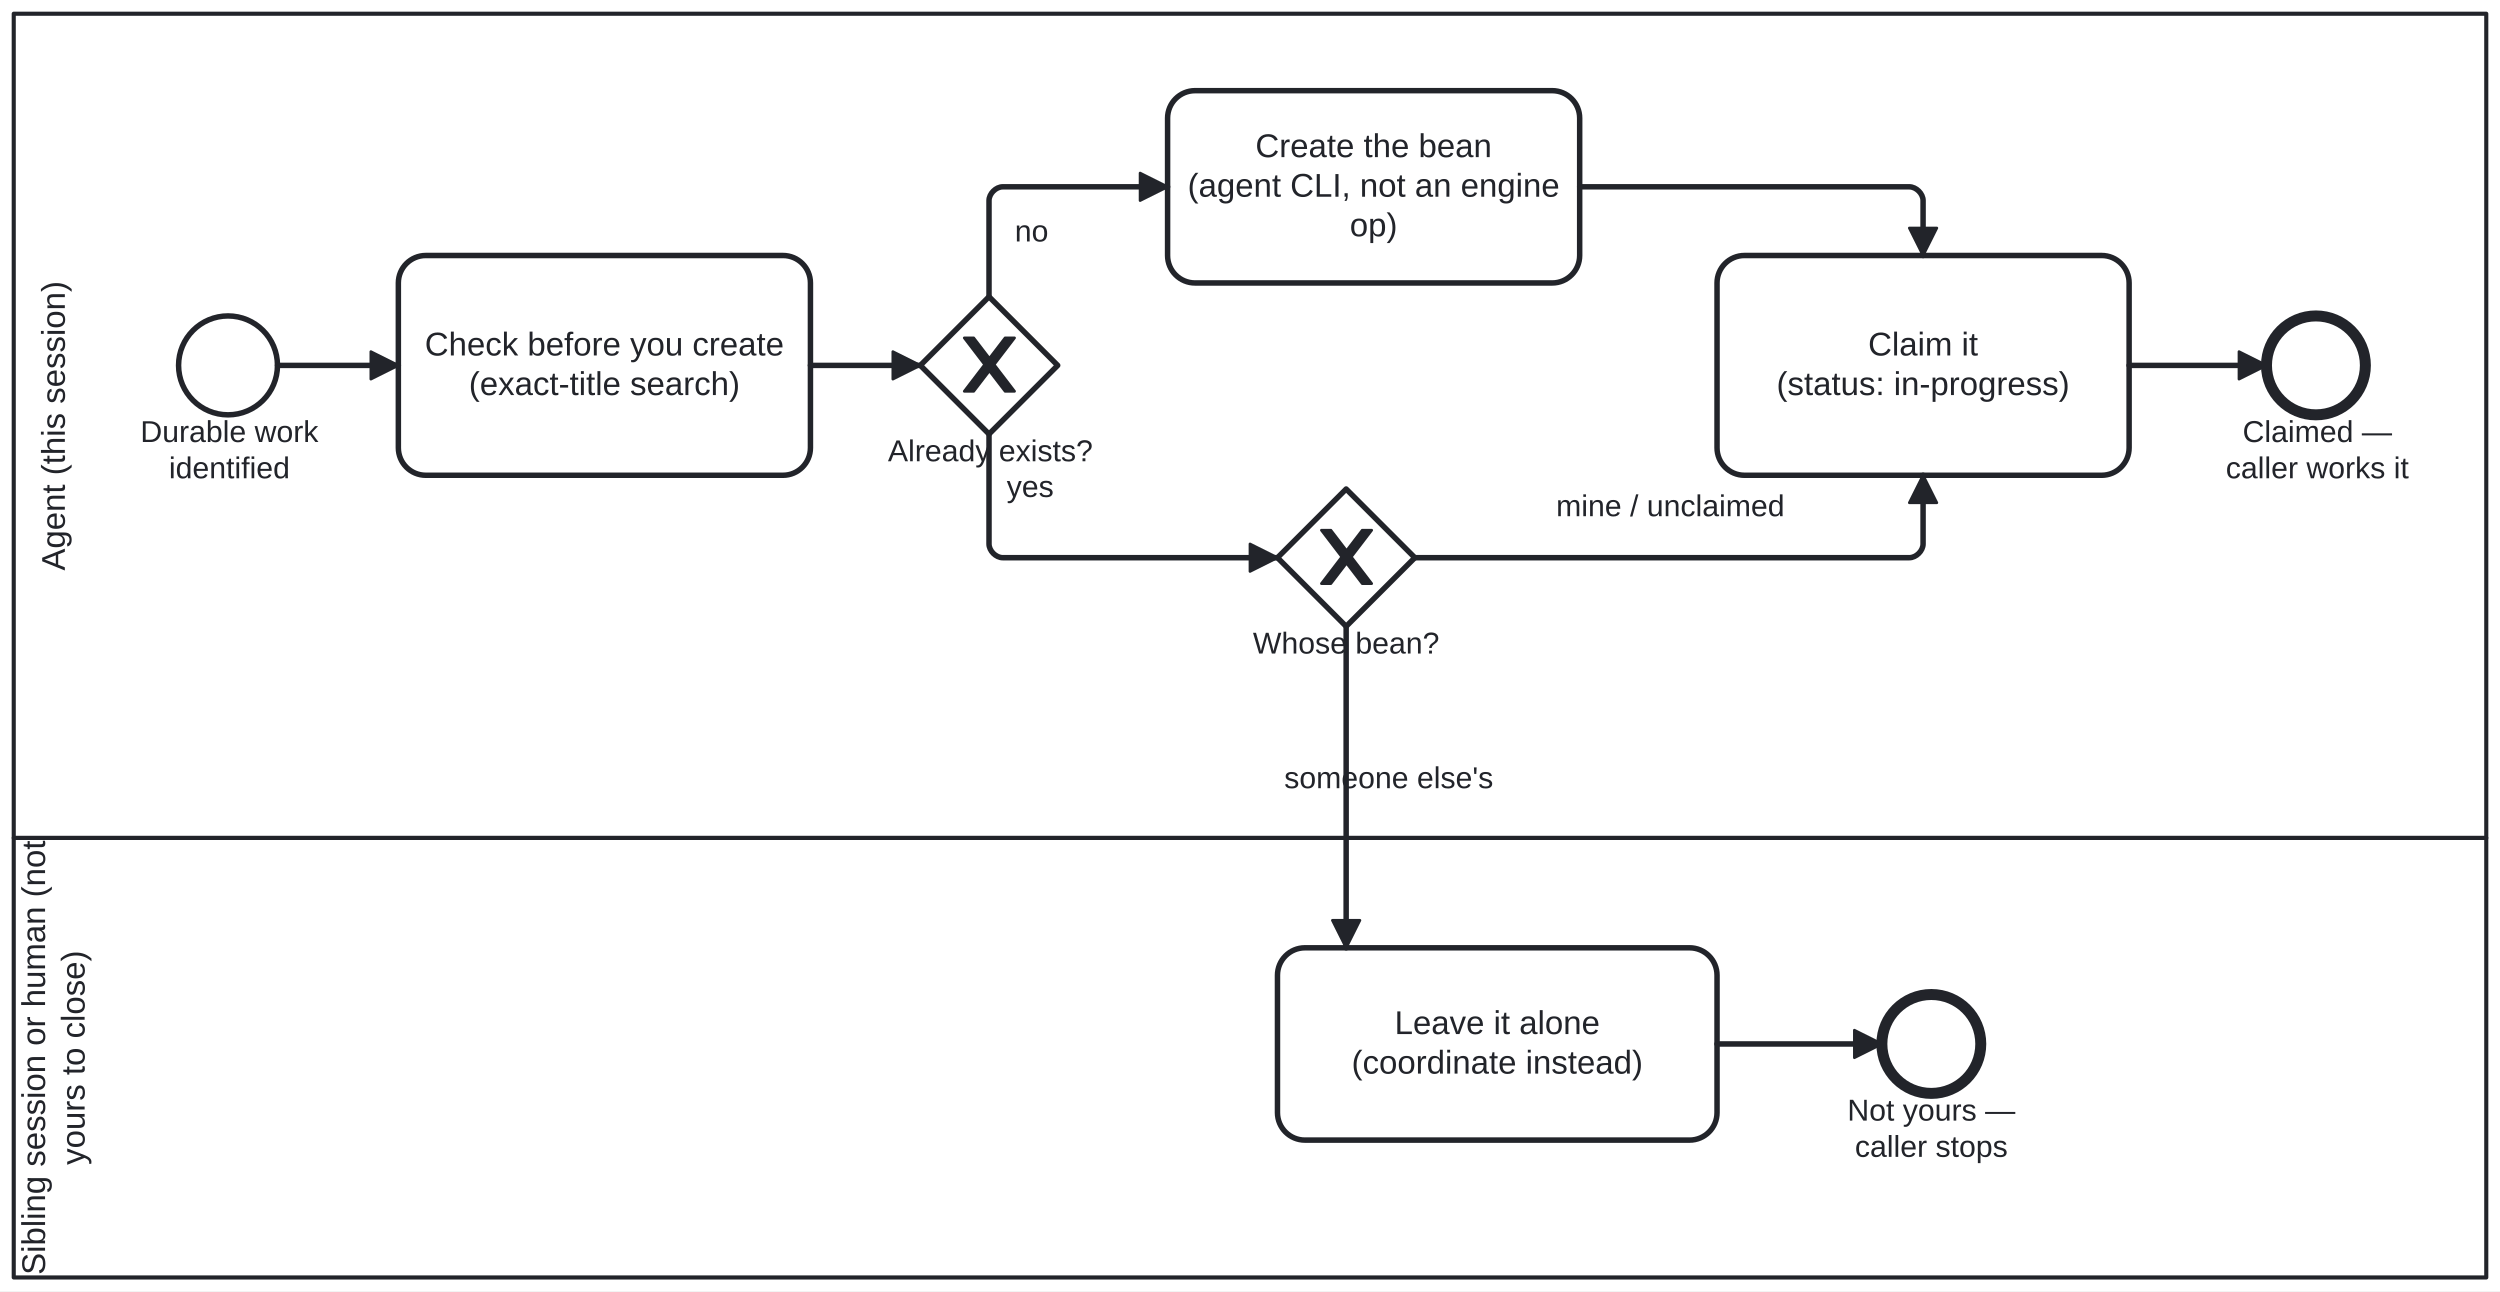
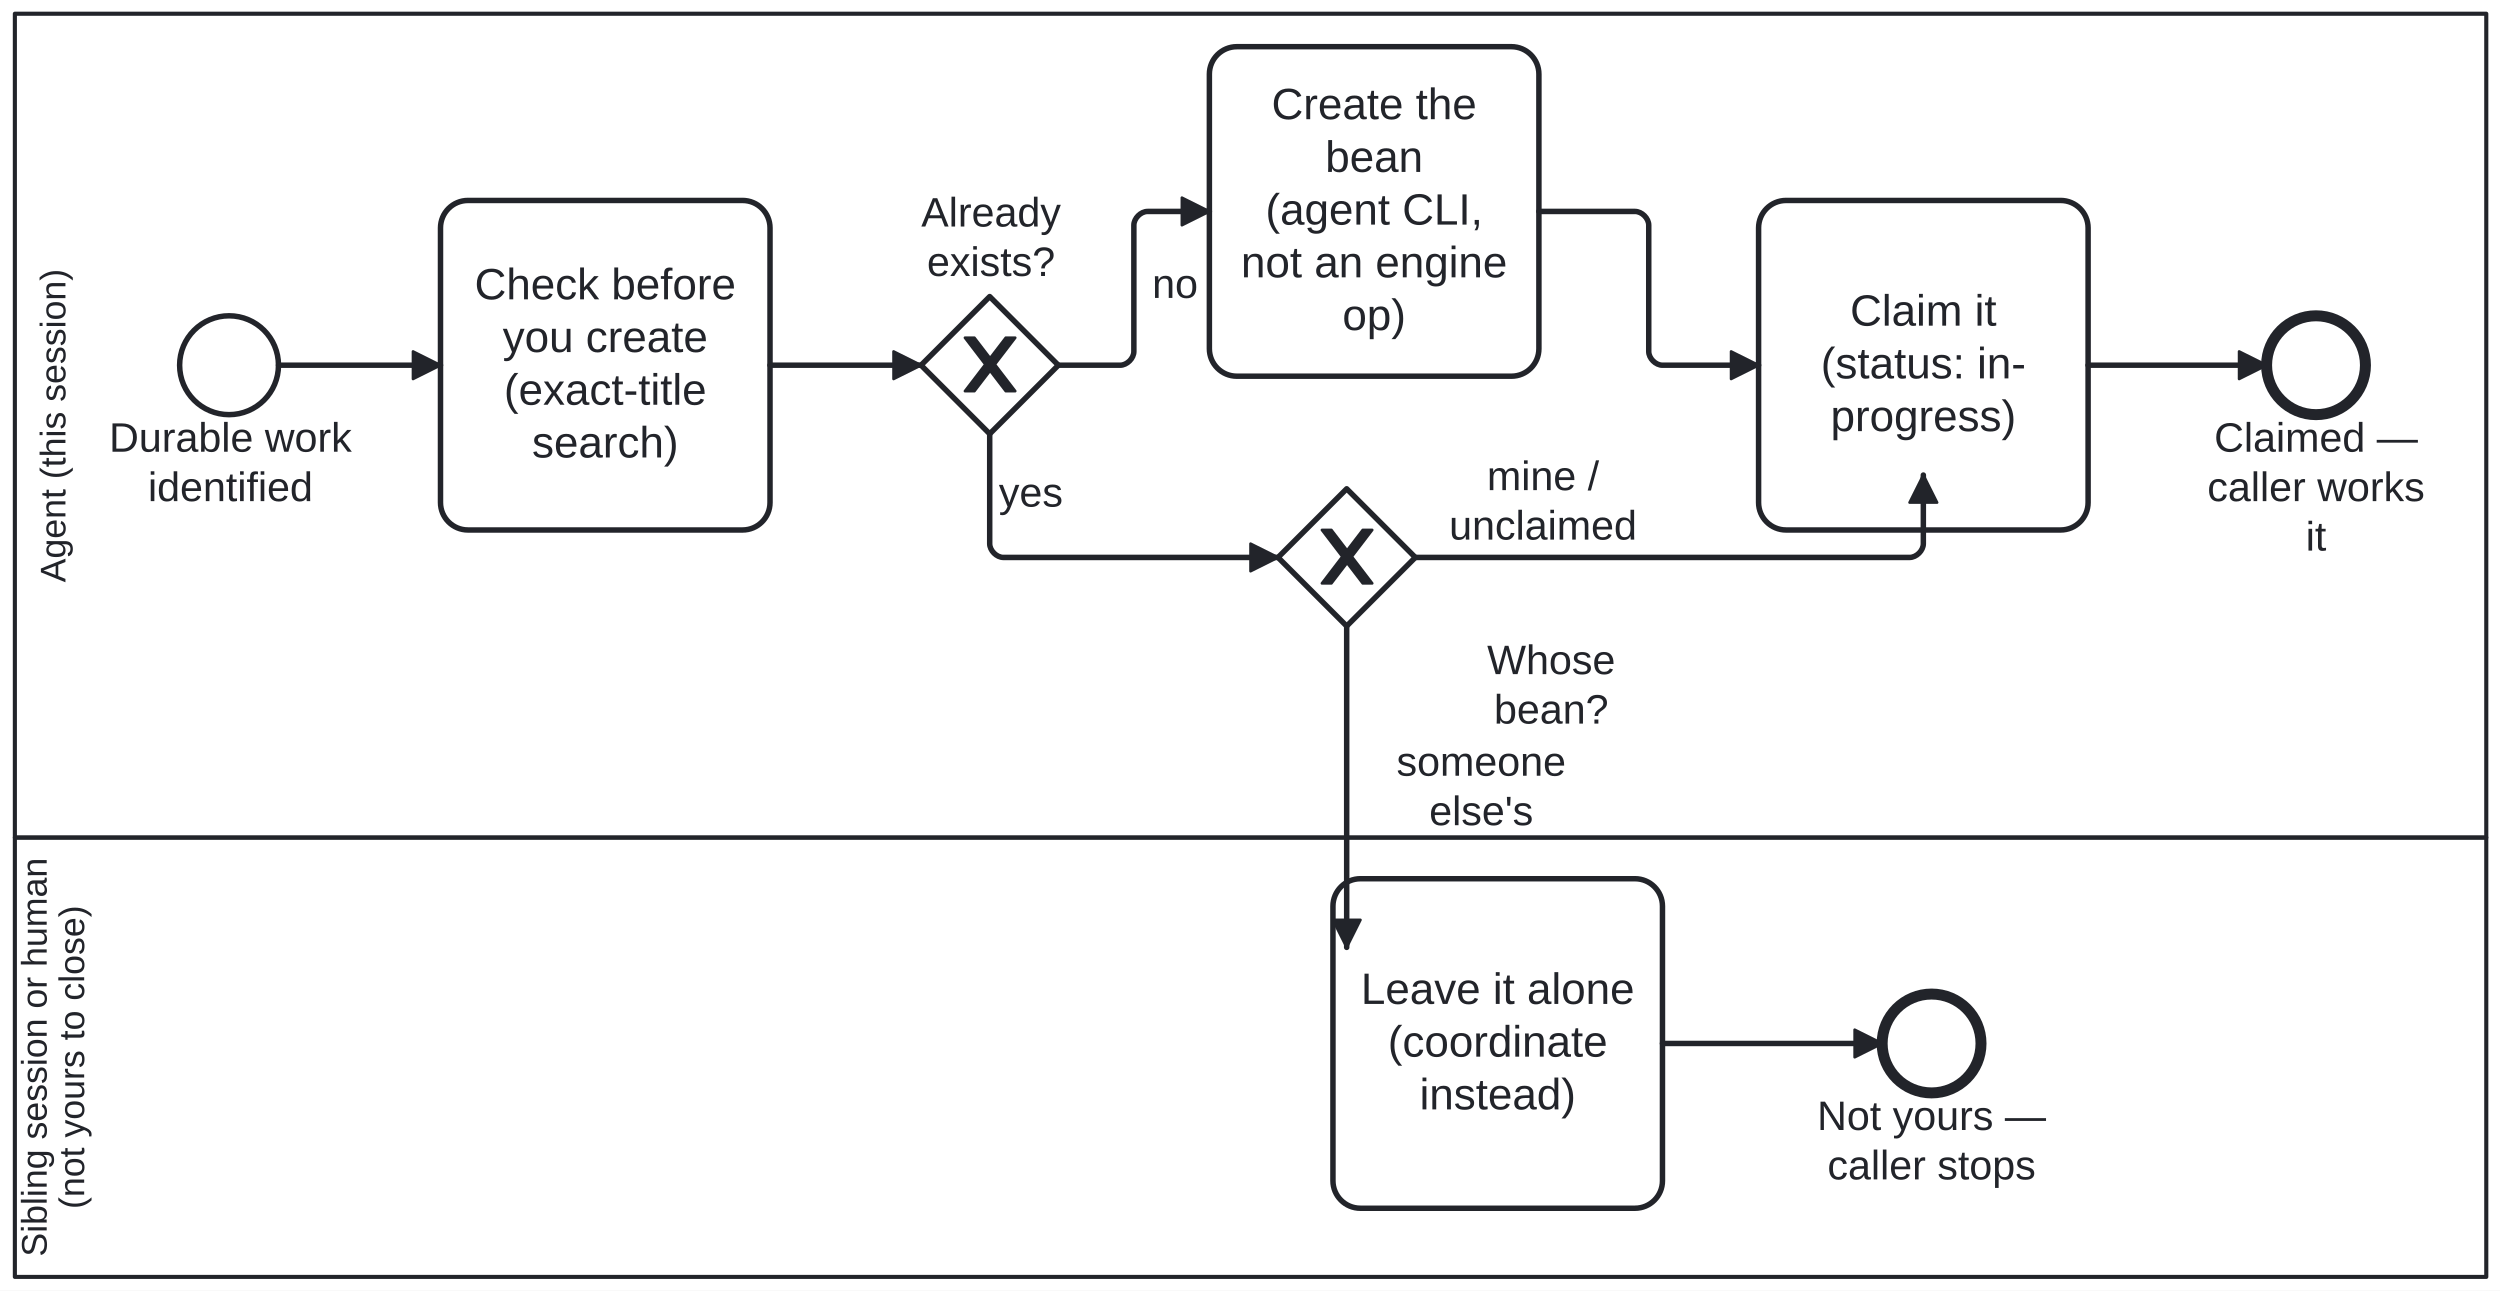
- <svg xmlns="http://www.w3.org/2000/svg" width="100%" style="max-width:100%;height:auto" viewBox="155 75 910 470" version="1.1">
-   <rect x="155" y="75" width="910" height="470" fill="#ffffff" />
+ <svg xmlns="http://www.w3.org/2000/svg" width="100%" style="max-width:100%;height:auto" viewBox="154.587 75 910.412 470" version="1.1">
+   <rect x="154.587" y="75" width="910.412" height="470" fill="#ffffff" />
  <g class="djs-group">
    <g class="djs-element djs-shape" data-element-id="Lane_Sibling" style="display: block;" transform="matrix(1 0 0 1 160 380)">
      <g class="djs-visual">
        <rect x="0" y="0" width="900" height="160" rx="0" ry="0" style="stroke-linecap: round; stroke-linejoin: round; stroke: rgb(34, 36, 42); stroke-width: 1.5px; fill: white; fill-opacity: 0.25;" />
-         <text lineHeight="1.2" class="djs-label" style="font-family: Arial, sans-serif; font-size: 12px; font-weight: normal; fill: rgb(34, 36, 42);" transform="matrix(-1.83697e-16 -1 1 -1.83697e-16 0 160)">
-           <tspan x="0.957" y="11.4">Sibling session or human (not </tspan>
-           <tspan x="40.985" y="25.8">yours to close)</tspan>
+         <text lineHeight="1.05" class="djs-label" transform="matrix(-1.83697e-16 -1 1 -1.83697e-16 0 160)" style="font-family: Arial, sans-serif; font-size: 13px; font-weight: normal; fill: rgb(34, 36, 42);">
+           <tspan x="7.376" y="11.588">Sibling session or human </tspan>
+           <tspan x="24.728" y="25.238">(not yours to close)</tspan>
        </text>
      </g>
      <rect class="djs-hit djs-hit-all" x="0" y="0" width="900" height="160" style="fill: none; stroke-opacity: 0; stroke: white; stroke-width: 15px;" />
    </g>
  </g>
  <g class="djs-group">
    <g class="djs-element djs-shape" data-element-id="Lane_Agent" style="display: block;" transform="matrix(1 0 0 1 160 80)">
      <g class="djs-visual">
        <rect x="0" y="0" width="900" height="300" rx="0" ry="0" style="stroke-linecap: round; stroke-linejoin: round; stroke: rgb(34, 36, 42); stroke-width: 1.5px; fill: white; fill-opacity: 0.25;" />
-         <text lineHeight="1.2" class="djs-label" style="font-family: Arial, sans-serif; font-size: 12px; font-weight: normal; fill: rgb(34, 36, 42);" transform="matrix(-1.83697e-16 -1 1 -1.83697e-16 0 300)">
-           <tspan x="97.31" y="18.6">Agent (this session)</tspan>
+         <text lineHeight="1.05" class="djs-label" transform="matrix(-1.83697e-16 -1 1 -1.83697e-16 0 300)" style="font-family: Arial, sans-serif; font-size: 13px; font-weight: normal; fill: rgb(34, 36, 42);">
+           <tspan x="92.919" y="18.413">Agent (this session)</tspan>
        </text>
      </g>
      <rect class="djs-hit djs-hit-all" x="0" y="0" width="900" height="300" style="fill: none; stroke-opacity: 0; stroke: white; stroke-width: 15px;" />
    </g>
  </g>
  <g class="djs-group">
    <g class="djs-element djs-shape" data-element-id="Open_Start" style="display: block;" transform="matrix(1 0 0 1 220 190)">
      <g class="djs-visual">
        <circle cx="18" cy="18" r="18" style="stroke-linecap: round; stroke-linejoin: round; stroke: rgb(34, 36, 42); stroke-width: 2px; fill: white; fill-opacity: 0.95;" />
      </g>
      <rect class="djs-hit djs-hit-all" x="0" y="0" width="36" height="36" style="fill: none; stroke-opacity: 0; stroke: white; stroke-width: 15px;" />
    </g>
  </g>
  <g class="djs-group">
-     <g class="djs-element djs-shape" data-element-id="Open_Start_label" style="display: block;" transform="matrix(1 0 0 1 206 226)">
-       <g class="djs-visual">
-         <text lineHeight="1.2" class="djs-label" style="font-family: Arial, sans-serif; font-size: 11px; font-weight: normal; fill: rgb(34, 36, 42);">
-           <tspan x="0.099" y="9.9">Durable work</tspan>
-           <tspan x="10.484" y="23.1">identified</tspan>
-         </text>
-       </g>
-       <rect class="djs-hit djs-hit-all" x="0" y="0" width="65" height="27" style="fill: none; stroke-opacity: 0; stroke: white; stroke-width: 15px;" />
-     </g>
-   </g>
-   <g class="djs-group">
-     <g class="djs-element djs-shape" data-element-id="Open_CheckExists" style="display: block;" transform="matrix(1 0 0 1 300 168)">
-       <g class="djs-visual">
-         <rect x="0" y="0" width="150" height="80" rx="10" ry="10" style="stroke-linecap: round; stroke-linejoin: round; stroke: rgb(34, 36, 42); stroke-width: 2px; fill: white; fill-opacity: 0.95;" />
-         <text lineHeight="1.2" class="djs-label" style="font-family: Arial, sans-serif; font-size: 12px; font-weight: normal; fill: rgb(34, 36, 42);">
-           <tspan x="9.63" y="36.4">Check before you create</tspan>
-           <tspan x="25.652" y="50.8">(exact-title search)</tspan>
-         </text>
-       </g>
-       <rect class="djs-hit djs-hit-all" x="0" y="0" width="150" height="80" style="fill: none; stroke-opacity: 0; stroke: white; stroke-width: 15px;" />
+     <g class="djs-element djs-shape" data-element-id="Open_Start_label" style="display: block;" transform="matrix(1 0 0 1 194 226)">
+       <g class="djs-visual">
+         <text lineHeight="1.2" class="djs-label" style="font-family: Arial, sans-serif; font-size: 15px; font-weight: normal; fill: rgb(34, 36, 42);">
+           <tspan x="0.317" y="13.5">Durable work</tspan>
+           <tspan x="14.478" y="31.5">identified</tspan>
+         </text>
+       </g>
+       <rect class="djs-hit djs-hit-all" x="0" y="0" width="89" height="36" style="fill: none; stroke-opacity: 0; stroke: white; stroke-width: 15px;" />
+     </g>
+   </g>
+   <g class="djs-group">
+     <g class="djs-element djs-shape" data-element-id="Open_CheckExists" style="display: block;" transform="matrix(1 0 0 1 315 148)">
+       <g class="djs-visual">
+         <rect x="0" y="0" width="120" height="120" rx="10" ry="10" style="stroke-linecap: round; stroke-linejoin: round; stroke: rgb(34, 36, 42); stroke-width: 2px; fill: white; fill-opacity: 0.95;" />
+         <text lineHeight="1.2" class="djs-label" style="font-family: Arial, sans-serif; font-size: 16px; font-weight: normal; fill: rgb(34, 36, 42);">
+           <tspan x="12.418" y="36">Check before </tspan>
+           <tspan x="22.645" y="55.2">you create</tspan>
+           <tspan x="23.102" y="74.4">(exact-title </tspan>
+           <tspan x="33.324" y="93.6">search)</tspan>
+         </text>
+       </g>
+       <rect class="djs-hit djs-hit-all" x="0" y="0" width="120" height="120" style="fill: none; stroke-opacity: 0; stroke: white; stroke-width: 15px;" />
    </g>
  </g>
  <g class="djs-group">
    <g class="djs-element djs-shape" data-element-id="Open_Exists" style="display: block;" transform="matrix(1 0 0 1 490 183)">
      <g class="djs-visual">
        <polygon points="25,0 50,25 25,50 0,25" style="stroke-linecap: round; stroke-linejoin: round; stroke: rgb(34, 36, 42); stroke-width: 2px; fill: white; fill-opacity: 0.95;" />
        <path d="m 16,15 7.429,9.714 -7.429,9.714 3.429,0 5.714,-7.464 5.714,7.464 3.429,0 -7.429,-9.714 7.429,-9.714 -3.429,0 -5.714,7.464 -5.714,-7.464 -3.429,0 z" style="fill: rgb(34, 36, 42); stroke-linecap: round; stroke-linejoin: round; stroke: rgb(34, 36, 42); stroke-width: 1px;" />
      </g>
      <rect class="djs-hit djs-hit-all" x="0" y="0" width="50" height="50" style="fill: none; stroke-opacity: 0; stroke: white; stroke-width: 15px;" />
    </g>
  </g>
  <g class="djs-group">
-     <g class="djs-element djs-shape" data-element-id="Open_Exists_label" style="display: block;" transform="matrix(1 0 0 1 478 233)">
-       <g class="djs-visual">
-         <text lineHeight="1.2" class="djs-label" style="font-family: Arial, sans-serif; font-size: 11px; font-weight: normal; fill: rgb(34, 36, 42);">
-           <tspan x="0.206" y="9.9">Already exists?</tspan>
-         </text>
-       </g>
-       <rect class="djs-hit djs-hit-all" x="0" y="0" width="75" height="14" style="fill: none; stroke-opacity: 0; stroke: white; stroke-width: 15px;" />
-     </g>
-   </g>
-   <g class="djs-group">
-     <g class="djs-element djs-shape" data-element-id="Open_Create" style="display: block;" transform="matrix(1 0 0 1 580 108)">
-       <g class="djs-visual">
-         <rect x="0" y="0" width="150" height="70" rx="10" ry="10" style="stroke-linecap: round; stroke-linejoin: round; stroke: rgb(34, 36, 42); stroke-width: 2px; fill: white; fill-opacity: 0.95;" />
-         <text lineHeight="1.2" class="djs-label" style="font-family: Arial, sans-serif; font-size: 12px; font-weight: normal; fill: rgb(34, 36, 42);">
-           <tspan x="31.969" y="24.2">Create the bean</tspan>
-           <tspan x="7.283" y="38.6">(agent CLI, not an engine</tspan>
-           <tspan x="66.328" y="53">op)</tspan>
-         </text>
-       </g>
-       <rect class="djs-hit djs-hit-all" x="0" y="0" width="150" height="70" style="fill: none; stroke-opacity: 0; stroke: white; stroke-width: 15px;" />
+     <g class="djs-element djs-shape" data-element-id="Open_Exists_label" style="display: block;" transform="matrix(1 0 0 1 490 144)">
+       <g class="djs-visual">
+         <text lineHeight="1.2" class="djs-label" style="font-family: Arial, sans-serif; font-size: 15px; font-weight: normal; fill: rgb(34, 36, 42);">
+           <tspan x="0.07" y="13.5">Already</tspan>
+           <tspan x="2.158" y="31.5">exists?</tspan>
+         </text>
+       </g>
+       <rect class="djs-hit djs-hit-all" x="0" y="0" width="51" height="36" style="fill: none; stroke-opacity: 0; stroke: white; stroke-width: 15px;" />
+     </g>
+   </g>
+   <g class="djs-group">
+     <g class="djs-element djs-shape" data-element-id="Open_Create" style="display: block;" transform="matrix(1 0 0 1 595 92)">
+       <g class="djs-visual">
+         <rect x="0" y="0" width="120" height="120" rx="10" ry="10" style="stroke-linecap: round; stroke-linejoin: round; stroke: rgb(34, 36, 42); stroke-width: 2px; fill: white; fill-opacity: 0.95;" />
+         <text lineHeight="1.2" class="djs-label" style="font-family: Arial, sans-serif; font-size: 16px; font-weight: normal; fill: rgb(34, 36, 42);">
+           <tspan x="22.645" y="26.4">Create the </tspan>
+           <tspan x="42.203" y="45.6">bean</tspan>
+           <tspan x="20.422" y="64.8">(agent CLI, </tspan>
+           <tspan x="11.512" y="84">not an engine </tspan>
+           <tspan x="48.438" y="103.2">op)</tspan>
+         </text>
+       </g>
+       <rect class="djs-hit djs-hit-all" x="0" y="0" width="120" height="120" style="fill: none; stroke-opacity: 0; stroke: white; stroke-width: 15px;" />
    </g>
  </g>
  <g class="djs-group">
    <g class="djs-element djs-shape" data-element-id="Open_Owner" style="display: block;" transform="matrix(1 0 0 1 620 253)">
      <g class="djs-visual">
        <polygon points="25,0 50,25 25,50 0,25" style="stroke-linecap: round; stroke-linejoin: round; stroke: rgb(34, 36, 42); stroke-width: 2px; fill: white; fill-opacity: 0.95;" />
        <path d="m 16,15 7.429,9.714 -7.429,9.714 3.429,0 5.714,-7.464 5.714,7.464 3.429,0 -7.429,-9.714 7.429,-9.714 -3.429,0 -5.714,7.464 -5.714,-7.464 -3.429,0 z" style="fill: rgb(34, 36, 42); stroke-linecap: round; stroke-linejoin: round; stroke: rgb(34, 36, 42); stroke-width: 1px;" />
      </g>
      <rect class="djs-hit djs-hit-all" x="0" y="0" width="50" height="50" style="fill: none; stroke-opacity: 0; stroke: white; stroke-width: 15px;" />
    </g>
  </g>
  <g class="djs-group">
-     <g class="djs-element djs-shape" data-element-id="Open_Owner_label" style="display: block;" transform="matrix(1 0 0 1 611 303)">
-       <g class="djs-visual">
-         <text lineHeight="1.2" class="djs-label" style="font-family: Arial, sans-serif; font-size: 11px; font-weight: normal; fill: rgb(34, 36, 42);">
-           <tspan x="0.06" y="9.9">Whose bean?</tspan>
-         </text>
-       </g>
-       <rect class="djs-hit djs-hit-all" x="0" y="0" width="68" height="14" style="fill: none; stroke-opacity: 0; stroke: white; stroke-width: 15px;" />
-     </g>
-   </g>
-   <g class="djs-group">
-     <g class="djs-element djs-shape" data-element-id="Open_LeaveAlone" style="display: block;" transform="matrix(1 0 0 1 620 420)">
-       <g class="djs-visual">
-         <rect x="0" y="0" width="160" height="70" rx="10" ry="10" style="stroke-linecap: round; stroke-linejoin: round; stroke: rgb(34, 36, 42); stroke-width: 2px; fill: white; fill-opacity: 0.95;" />
-         <text lineHeight="1.2" class="djs-label" style="font-family: Arial, sans-serif; font-size: 12px; font-weight: normal; fill: rgb(34, 36, 42);">
-           <tspan x="42.638" y="31.4">Leave it alone</tspan>
-           <tspan x="26.97" y="45.8">(coordinate instead)</tspan>
-         </text>
-       </g>
-       <rect class="djs-hit djs-hit-all" x="0" y="0" width="160" height="70" style="fill: none; stroke-opacity: 0; stroke: white; stroke-width: 15px;" />
+     <g class="djs-element djs-shape" data-element-id="Open_Owner_label" style="display: block;" transform="matrix(1 0 0 1 696 307)">
+       <g class="djs-visual">
+         <text lineHeight="1.2" class="djs-label" style="font-family: Arial, sans-serif; font-size: 15px; font-weight: normal; fill: rgb(34, 36, 42);">
+           <tspan x="0.158" y="13.5">Whose</tspan>
+           <tspan x="2.644" y="31.5">bean?</tspan>
+         </text>
+       </g>
+       <rect class="djs-hit djs-hit-all" x="0" y="0" width="47" height="36" style="fill: none; stroke-opacity: 0; stroke: white; stroke-width: 15px;" />
+     </g>
+   </g>
+   <g class="djs-group">
+     <g class="djs-element djs-shape" data-element-id="Open_LeaveAlone" style="display: block;" transform="matrix(1 0 0 1 640 395)">
+       <g class="djs-visual">
+         <rect x="0" y="0" width="120" height="120" rx="10" ry="10" style="stroke-linecap: round; stroke-linejoin: round; stroke: rgb(34, 36, 42); stroke-width: 2px; fill: white; fill-opacity: 0.95;" />
+         <text lineHeight="1.2" class="djs-label" style="font-family: Arial, sans-serif; font-size: 16px; font-weight: normal; fill: rgb(34, 36, 42);">
+           <tspan x="10.184" y="45.6">Leave it alone</tspan>
+           <tspan x="19.977" y="64.8">(coordinate </tspan>
+           <tspan x="31.539" y="84">instead)</tspan>
+         </text>
+       </g>
+       <rect class="djs-hit djs-hit-all" x="0" y="0" width="120" height="120" style="fill: none; stroke-opacity: 0; stroke: white; stroke-width: 15px;" />
    </g>
  </g>
  <g class="djs-group">
    <g class="djs-element djs-shape" data-element-id="Open_NotYours" style="display: block;" transform="matrix(1 0 0 1 840 437)">
      <g class="djs-visual">
        <circle cx="18" cy="18" r="18" style="stroke-linecap: round; stroke-linejoin: round; stroke: rgb(34, 36, 42); stroke-width: 4px; fill: white; fill-opacity: 0.95;" />
      </g>
      <rect class="djs-hit djs-hit-all" x="0" y="0" width="36" height="36" style="fill: none; stroke-opacity: 0; stroke: white; stroke-width: 15px;" />
    </g>
  </g>
  <g class="djs-group">
-     <g class="djs-element djs-shape" data-element-id="Open_NotYours_label" style="display: block;" transform="matrix(1 0 0 1 827 473)">
-       <g class="djs-visual">
-         <text lineHeight="1.2" class="djs-label" style="font-family: Arial, sans-serif; font-size: 11px; font-weight: normal; fill: rgb(34, 36, 42);">
-           <tspan x="0.436" y="9.9">Not yours —</tspan>
-           <tspan x="3.183" y="23.1">caller stops</tspan>
-         </text>
-       </g>
-       <rect class="djs-hit djs-hit-all" x="0" y="0" width="62" height="27" style="fill: none; stroke-opacity: 0; stroke: white; stroke-width: 15px;" />
-     </g>
-   </g>
-   <g class="djs-group">
-     <g class="djs-element djs-shape" data-element-id="Open_Claim" style="display: block;" transform="matrix(1 0 0 1 780 168)">
-       <g class="djs-visual">
-         <rect x="0" y="0" width="150" height="80" rx="10" ry="10" style="stroke-linecap: round; stroke-linejoin: round; stroke: rgb(34, 36, 42); stroke-width: 2px; fill: white; fill-opacity: 0.95;" />
-         <text lineHeight="1.2" class="djs-label" style="font-family: Arial, sans-serif; font-size: 12px; font-weight: normal; fill: rgb(34, 36, 42);">
-           <tspan x="54.999" y="36.4">Claim it</tspan>
-           <tspan x="21.65" y="50.8">(status: in-progress)</tspan>
-         </text>
-       </g>
-       <rect class="djs-hit djs-hit-all" x="0" y="0" width="150" height="80" style="fill: none; stroke-opacity: 0; stroke: white; stroke-width: 15px;" />
+     <g class="djs-element djs-shape" data-element-id="Open_NotYours_label" style="display: block;" transform="matrix(1 0 0 1 816 473)">
+       <g class="djs-visual">
+         <text lineHeight="1.2" class="djs-label" style="font-family: Arial, sans-serif; font-size: 15px; font-weight: normal; fill: rgb(34, 36, 42);">
+           <tspan x="0.322" y="13.5">Not yours —</tspan>
+           <tspan x="4.068" y="31.5">caller stops</tspan>
+         </text>
+       </g>
+       <rect class="djs-hit djs-hit-all" x="0" y="0" width="84" height="36" style="fill: none; stroke-opacity: 0; stroke: white; stroke-width: 15px;" />
+     </g>
+   </g>
+   <g class="djs-group">
+     <g class="djs-element djs-shape" data-element-id="Open_Claim" style="display: block;" transform="matrix(1 0 0 1 795 148)">
+       <g class="djs-visual">
+         <rect x="0" y="0" width="120" height="120" rx="10" ry="10" style="stroke-linecap: round; stroke-linejoin: round; stroke: rgb(34, 36, 42); stroke-width: 2px; fill: white; fill-opacity: 0.95;" />
+         <text lineHeight="1.2" class="djs-label" style="font-family: Arial, sans-serif; font-size: 16px; font-weight: normal; fill: rgb(34, 36, 42);">
+           <tspan x="33.332" y="45.6">Claim it</tspan>
+           <tspan x="22.656" y="64.8">(status: in-</tspan>
+           <tspan x="26.211" y="84">progress)</tspan>
+         </text>
+       </g>
+       <rect class="djs-hit djs-hit-all" x="0" y="0" width="120" height="120" style="fill: none; stroke-opacity: 0; stroke: white; stroke-width: 15px;" />
    </g>
  </g>
  <g class="djs-group">
    <g class="djs-element djs-shape" data-element-id="Open_Claimed" style="display: block;" transform="matrix(1 0 0 1 980 190)">
      <g class="djs-visual">
        <circle cx="18" cy="18" r="18" style="stroke-linecap: round; stroke-linejoin: round; stroke: rgb(34, 36, 42); stroke-width: 4px; fill: white; fill-opacity: 0.95;" />
      </g>
      <rect class="djs-hit djs-hit-all" x="0" y="0" width="36" height="36" style="fill: none; stroke-opacity: 0; stroke: white; stroke-width: 15px;" />
    </g>
  </g>
  <g class="djs-group">
-     <g class="djs-element djs-shape" data-element-id="Open_Claimed_label" style="display: block;" transform="matrix(1 0 0 1 965 226)">
-       <g class="djs-visual">
-         <text lineHeight="1.2" class="djs-label" style="font-family: Arial, sans-serif; font-size: 11px; font-weight: normal; fill: rgb(34, 36, 42);">
-           <tspan x="6.298" y="9.9">Claimed —</tspan>
-           <tspan x="0.188" y="23.1">caller works it</tspan>
-         </text>
-       </g>
-       <rect class="djs-hit djs-hit-all" x="0" y="0" width="67" height="27" style="fill: none; stroke-opacity: 0; stroke: white; stroke-width: 15px;" />
+     <g class="djs-element djs-shape" data-element-id="Open_Claimed_label" style="display: block;" transform="matrix(1 0 0 1 958 226)">
+       <g class="djs-visual">
+         <text lineHeight="1.2" class="djs-label" style="font-family: Arial, sans-serif; font-size: 15px; font-weight: normal; fill: rgb(34, 36, 42);">
+           <tspan x="2.906" y="13.5">Claimed —</tspan>
+           <tspan x="0.409" y="31.5">caller works </tspan>
+           <tspan x="36.25" y="49.5">it</tspan>
+         </text>
+       </g>
+       <rect class="djs-hit djs-hit-all" x="0" y="0" width="80" height="54" style="fill: none; stroke-opacity: 0; stroke: white; stroke-width: 15px;" />
    </g>
  </g>
  <g class="djs-group">
    <g class="djs-element djs-connection" data-element-id="BO_1" style="display: block;">
      <g class="djs-visual">
        <defs>
          <marker id="folio-marker-1" viewBox="0 0 20 20" refX="11" refY="10" markerWidth="10" markerHeight="10" orient="auto">
            <path d="M 1 5 L 11 10 L 1 15 Z" style="stroke-linecap: round; stroke-linejoin: round; stroke: rgb(34, 36, 42); stroke-width: 1px; fill: rgb(34, 36, 42);" />
          </marker>
        </defs>
-         <path data-corner-radius="5" style="fill: none; stroke-linecap: round; stroke-linejoin: round; stroke: rgb(34, 36, 42); stroke-width: 2px; marker-end: url('#folio-marker-1');" d="M256,208L300,208" />
-       </g>
-       <path d="M256,208L300,208" class="djs-hit djs-hit-stroke" style="fill: none; stroke-opacity: 0; stroke: white; stroke-width: 15px;" />
+         <path data-corner-radius="5" style="fill: none; stroke-linecap: round; stroke-linejoin: round; stroke: rgb(34, 36, 42); stroke-width: 2px; marker-end: url('#folio-marker-1');" d="M256,208L315,208" />
+       </g>
+       <path d="M256,208L315,208" class="djs-hit djs-hit-stroke" style="fill: none; stroke-opacity: 0; stroke: white; stroke-width: 15px;" />
    </g>
  </g>
  <g class="djs-group">
    <g class="djs-element djs-connection" data-element-id="BO_2" style="display: block;">
      <g class="djs-visual">
        <defs>
          <marker id="folio-marker-2" viewBox="0 0 20 20" refX="11" refY="10" markerWidth="10" markerHeight="10" orient="auto">
            <path d="M 1 5 L 11 10 L 1 15 Z" style="stroke-linecap: round; stroke-linejoin: round; stroke: rgb(34, 36, 42); stroke-width: 1px; fill: rgb(34, 36, 42);" />
          </marker>
        </defs>
-         <path data-corner-radius="5" style="fill: none; stroke-linecap: round; stroke-linejoin: round; stroke: rgb(34, 36, 42); stroke-width: 2px; marker-end: url('#folio-marker-2');" d="M450,208L490,208" />
-       </g>
-       <path d="M450,208L490,208" class="djs-hit djs-hit-stroke" style="fill: none; stroke-opacity: 0; stroke: white; stroke-width: 15px;" />
+         <path data-corner-radius="5" style="fill: none; stroke-linecap: round; stroke-linejoin: round; stroke: rgb(34, 36, 42); stroke-width: 2px; marker-end: url('#folio-marker-2');" d="M435,208L490,208" />
+       </g>
+       <path d="M435,208L490,208" class="djs-hit djs-hit-stroke" style="fill: none; stroke-opacity: 0; stroke: white; stroke-width: 15px;" />
    </g>
  </g>
  <g class="djs-group">
    <g class="djs-element djs-connection" data-element-id="BO_3" style="display: block;">
      <g class="djs-visual">
        <defs>
          <marker id="folio-marker-3" viewBox="0 0 20 20" refX="11" refY="10" markerWidth="10" markerHeight="10" orient="auto">
            <path d="M 1 5 L 11 10 L 1 15 Z" style="stroke-linecap: round; stroke-linejoin: round; stroke: rgb(34, 36, 42); stroke-width: 1px; fill: rgb(34, 36, 42);" />
          </marker>
        </defs>
-         <path data-corner-radius="5" style="fill: none; stroke-linecap: round; stroke-linejoin: round; stroke: rgb(34, 36, 42); stroke-width: 2px; marker-end: url('#folio-marker-3');" d="M515,183L515,148C515,145.5,517.5,143,520,143L580,143" />
-       </g>
-       <path d="M515,183L515,143L580,143" class="djs-hit djs-hit-stroke" style="fill: none; stroke-opacity: 0; stroke: white; stroke-width: 15px;" />
-     </g>
-   </g>
-   <g class="djs-group">
-     <g class="djs-element djs-shape" data-element-id="BO_3_label" style="display: block;" transform="matrix(1 0 0 1 524 153)">
-       <g class="djs-visual">
-         <text lineHeight="1.2" class="djs-label" style="font-family: Arial, sans-serif; font-size: 11px; font-weight: normal; fill: rgb(34, 36, 42);">
-           <tspan x="0.382" y="9.9">no</tspan>
-         </text>
-       </g>
-       <rect class="djs-hit djs-hit-all" x="0" y="0" width="13" height="14" style="fill: none; stroke-opacity: 0; stroke: white; stroke-width: 15px;" />
+         <path data-corner-radius="5" style="fill: none; stroke-linecap: round; stroke-linejoin: round; stroke: rgb(34, 36, 42); stroke-width: 2px; marker-end: url('#folio-marker-3');" d="M540,208L562.5,208C565,208,567.5,205.5,567.5,203L567.5,157C567.5,154.5,570,152,572.5,152L595,152" />
+       </g>
+       <path d="M540,208L567.5,208L567.5,152L595,152" class="djs-hit djs-hit-stroke" style="fill: none; stroke-opacity: 0; stroke: white; stroke-width: 15px;" />
+     </g>
+   </g>
+   <g class="djs-group">
+     <g class="djs-element djs-shape" data-element-id="BO_3_label" style="display: block;" transform="matrix(1 0 0 1 574 170)">
+       <g class="djs-visual">
+         <text lineHeight="1.2" class="djs-label" style="font-family: Arial, sans-serif; font-size: 15px; font-weight: normal; fill: rgb(34, 36, 42);">
+           <tspan x="0.158" y="13.5">no</tspan>
+         </text>
+       </g>
+       <rect class="djs-hit djs-hit-all" x="0" y="0" width="17" height="18" style="fill: none; stroke-opacity: 0; stroke: white; stroke-width: 15px;" />
    </g>
  </g>
  <g class="djs-group">
    <g class="djs-element djs-connection" data-element-id="BO_4" style="display: block;">
      <g class="djs-visual">
        <defs>
          <marker id="folio-marker-4" viewBox="0 0 20 20" refX="11" refY="10" markerWidth="10" markerHeight="10" orient="auto">
            <path d="M 1 5 L 11 10 L 1 15 Z" style="stroke-linecap: round; stroke-linejoin: round; stroke: rgb(34, 36, 42); stroke-width: 1px; fill: rgb(34, 36, 42);" />
          </marker>
        </defs>
        <path data-corner-radius="5" style="fill: none; stroke-linecap: round; stroke-linejoin: round; stroke: rgb(34, 36, 42); stroke-width: 2px; marker-end: url('#folio-marker-4');" d="M515,233L515,273C515,275.5,517.5,278,520,278L620,278" />
      </g>
      <path d="M515,233L515,278L620,278" class="djs-hit djs-hit-stroke" style="fill: none; stroke-opacity: 0; stroke: white; stroke-width: 15px;" />
    </g>
  </g>
  <g class="djs-group">
-     <g class="djs-element djs-shape" data-element-id="BO_4_label" style="display: block;" transform="matrix(1 0 0 1 521 246)">
-       <g class="djs-visual">
-         <text lineHeight="1.2" class="djs-label" style="font-family: Arial, sans-serif; font-size: 11px; font-weight: normal; fill: rgb(34, 36, 42);">
-           <tspan x="0.441" y="9.9">yes</tspan>
-         </text>
-       </g>
-       <rect class="djs-hit djs-hit-all" x="0" y="0" width="18" height="14" style="fill: none; stroke-opacity: 0; stroke: white; stroke-width: 15px;" />
+     <g class="djs-element djs-shape" data-element-id="BO_4_label" style="display: block;" transform="matrix(1 0 0 1 518 246)">
+       <g class="djs-visual">
+         <text lineHeight="1.2" class="djs-label" style="font-family: Arial, sans-serif; font-size: 15px; font-weight: normal; fill: rgb(34, 36, 42);">
+           <tspan x="0.329" y="13.5">yes</tspan>
+         </text>
+       </g>
+       <rect class="djs-hit djs-hit-all" x="0" y="0" width="24" height="18" style="fill: none; stroke-opacity: 0; stroke: white; stroke-width: 15px;" />
    </g>
  </g>
  <g class="djs-group">
    <g class="djs-element djs-connection" data-element-id="BO_5" style="display: block;">
      <g class="djs-visual">
        <defs>
          <marker id="folio-marker-5" viewBox="0 0 20 20" refX="11" refY="10" markerWidth="10" markerHeight="10" orient="auto">
            <path d="M 1 5 L 11 10 L 1 15 Z" style="stroke-linecap: round; stroke-linejoin: round; stroke: rgb(34, 36, 42); stroke-width: 1px; fill: rgb(34, 36, 42);" />
          </marker>
        </defs>
        <path data-corner-radius="5" style="fill: none; stroke-linecap: round; stroke-linejoin: round; stroke: rgb(34, 36, 42); stroke-width: 2px; marker-end: url('#folio-marker-5');" d="M645,303L645,420" />
      </g>
      <path d="M645,303L645,420" class="djs-hit djs-hit-stroke" style="fill: none; stroke-opacity: 0; stroke: white; stroke-width: 15px;" />
    </g>
  </g>
  <g class="djs-group">
-     <g class="djs-element djs-shape" data-element-id="BO_5_label" style="display: block;" transform="matrix(1 0 0 1 622 352)">
-       <g class="djs-visual">
-         <text lineHeight="1.2" class="djs-label" style="font-family: Arial, sans-serif; font-size: 11px; font-weight: normal; fill: rgb(34, 36, 42);">
-           <tspan x="0.457" y="9.9">someone else's</tspan>
-         </text>
-       </g>
-       <rect class="djs-hit djs-hit-all" x="0" y="0" width="77" height="14" style="fill: none; stroke-opacity: 0; stroke: white; stroke-width: 15px;" />
+     <g class="djs-element djs-shape" data-element-id="BO_5_label" style="display: block;" transform="matrix(1 0 0 1 663 344)">
+       <g class="djs-visual">
+         <text lineHeight="1.2" class="djs-label" style="font-family: Arial, sans-serif; font-size: 15px; font-weight: normal; fill: rgb(34, 36, 42);">
+           <tspan x="0.147" y="13.5">someone </tspan>
+           <tspan x="12.06" y="31.5">else's</tspan>
+         </text>
+       </g>
+       <rect class="djs-hit djs-hit-all" x="0" y="0" width="62" height="36" style="fill: none; stroke-opacity: 0; stroke: white; stroke-width: 15px;" />
    </g>
  </g>
  <g class="djs-group">
    <g class="djs-element djs-connection" data-element-id="BO_6" style="display: block;">
      <g class="djs-visual">
        <defs>
          <marker id="folio-marker-6" viewBox="0 0 20 20" refX="11" refY="10" markerWidth="10" markerHeight="10" orient="auto">
            <path d="M 1 5 L 11 10 L 1 15 Z" style="stroke-linecap: round; stroke-linejoin: round; stroke: rgb(34, 36, 42); stroke-width: 1px; fill: rgb(34, 36, 42);" />
          </marker>
        </defs>
-         <path data-corner-radius="5" style="fill: none; stroke-linecap: round; stroke-linejoin: round; stroke: rgb(34, 36, 42); stroke-width: 2px; marker-end: url('#folio-marker-6');" d="M780,455L840,455" />
-       </g>
-       <path d="M780,455L840,455" class="djs-hit djs-hit-stroke" style="fill: none; stroke-opacity: 0; stroke: white; stroke-width: 15px;" />
+         <path data-corner-radius="5" style="fill: none; stroke-linecap: round; stroke-linejoin: round; stroke: rgb(34, 36, 42); stroke-width: 2px; marker-end: url('#folio-marker-6');" d="M760,455L840,455" />
+       </g>
+       <path d="M760,455L840,455" class="djs-hit djs-hit-stroke" style="fill: none; stroke-opacity: 0; stroke: white; stroke-width: 15px;" />
    </g>
  </g>
  <g class="djs-group">
    <g class="djs-element djs-connection" data-element-id="BO_7" style="display: block;">
      <g class="djs-visual">
        <defs>
          <marker id="folio-marker-7" viewBox="0 0 20 20" refX="11" refY="10" markerWidth="10" markerHeight="10" orient="auto">
            <path d="M 1 5 L 11 10 L 1 15 Z" style="stroke-linecap: round; stroke-linejoin: round; stroke: rgb(34, 36, 42); stroke-width: 1px; fill: rgb(34, 36, 42);" />
          </marker>
        </defs>
        <path data-corner-radius="5" style="fill: none; stroke-linecap: round; stroke-linejoin: round; stroke: rgb(34, 36, 42); stroke-width: 2px; marker-end: url('#folio-marker-7');" d="M670,278L850,278C852.5,278,855,275.5,855,273L855,248" />
      </g>
      <path d="M670,278L855,278L855,248" class="djs-hit djs-hit-stroke" style="fill: none; stroke-opacity: 0; stroke: white; stroke-width: 15px;" />
    </g>
  </g>
  <g class="djs-group">
-     <g class="djs-element djs-shape" data-element-id="BO_7_label" style="display: block;" transform="matrix(1 0 0 1 721 253)">
-       <g class="djs-visual">
-         <text lineHeight="1.2" class="djs-label" style="font-family: Arial, sans-serif; font-size: 11px; font-weight: normal; fill: rgb(34, 36, 42);">
-           <tspan x="0.425" y="9.9">mine / unclaimed</tspan>
-         </text>
-       </g>
-       <rect class="djs-hit djs-hit-all" x="0" y="0" width="84" height="14" style="fill: none; stroke-opacity: 0; stroke: white; stroke-width: 15px;" />
+     <g class="djs-element djs-shape" data-element-id="BO_7_label" style="display: block;" transform="matrix(1 0 0 1 682 240)">
+       <g class="djs-visual">
+         <text lineHeight="1.2" class="djs-label" style="font-family: Arial, sans-serif; font-size: 15px; font-weight: normal; fill: rgb(34, 36, 42);">
+           <tspan x="14.076" y="13.5">mine / </tspan>
+           <tspan x="0.314" y="31.5">unclaimed</tspan>
+         </text>
+       </g>
+       <rect class="djs-hit djs-hit-all" x="0" y="0" width="69" height="36" style="fill: none; stroke-opacity: 0; stroke: white; stroke-width: 15px;" />
    </g>
  </g>
  <g class="djs-group">
    <g class="djs-element djs-connection" data-element-id="BO_8" style="display: block;">
      <g class="djs-visual">
        <defs>
          <marker id="folio-marker-8" viewBox="0 0 20 20" refX="11" refY="10" markerWidth="10" markerHeight="10" orient="auto">
            <path d="M 1 5 L 11 10 L 1 15 Z" style="stroke-linecap: round; stroke-linejoin: round; stroke: rgb(34, 36, 42); stroke-width: 1px; fill: rgb(34, 36, 42);" />
          </marker>
        </defs>
-         <path data-corner-radius="5" style="fill: none; stroke-linecap: round; stroke-linejoin: round; stroke: rgb(34, 36, 42); stroke-width: 2px; marker-end: url('#folio-marker-8');" d="M730,143L850,143C852.5,143,855,145.5,855,148L855,168" />
-       </g>
-       <path d="M730,143L855,143L855,168" class="djs-hit djs-hit-stroke" style="fill: none; stroke-opacity: 0; stroke: white; stroke-width: 15px;" />
+         <path data-corner-radius="5" style="fill: none; stroke-linecap: round; stroke-linejoin: round; stroke: rgb(34, 36, 42); stroke-width: 2px; marker-end: url('#folio-marker-8');" d="M715,152L750,152C752.5,152,755,154.5,755,157L755,203C755,205.5,757.5,208,760,208L795,208" />
+       </g>
+       <path d="M715,152L755,152L755,208L795,208" class="djs-hit djs-hit-stroke" style="fill: none; stroke-opacity: 0; stroke: white; stroke-width: 15px;" />
    </g>
  </g>
  <g class="djs-group">
    <g class="djs-element djs-connection" data-element-id="BO_9" style="display: block;">
      <g class="djs-visual">
        <defs>
          <marker id="folio-marker-9" viewBox="0 0 20 20" refX="11" refY="10" markerWidth="10" markerHeight="10" orient="auto">
            <path d="M 1 5 L 11 10 L 1 15 Z" style="stroke-linecap: round; stroke-linejoin: round; stroke: rgb(34, 36, 42); stroke-width: 1px; fill: rgb(34, 36, 42);" />
          </marker>
        </defs>
-         <path data-corner-radius="5" style="fill: none; stroke-linecap: round; stroke-linejoin: round; stroke: rgb(34, 36, 42); stroke-width: 2px; marker-end: url('#folio-marker-9');" d="M930,208L980,208" />
-       </g>
-       <path d="M930,208L980,208" class="djs-hit djs-hit-stroke" style="fill: none; stroke-opacity: 0; stroke: white; stroke-width: 15px;" />
+         <path data-corner-radius="5" style="fill: none; stroke-linecap: round; stroke-linejoin: round; stroke: rgb(34, 36, 42); stroke-width: 2px; marker-end: url('#folio-marker-9');" d="M915,208L980,208" />
+       </g>
+       <path d="M915,208L980,208" class="djs-hit djs-hit-stroke" style="fill: none; stroke-opacity: 0; stroke: white; stroke-width: 15px;" />
    </g>
  </g>
</svg>
